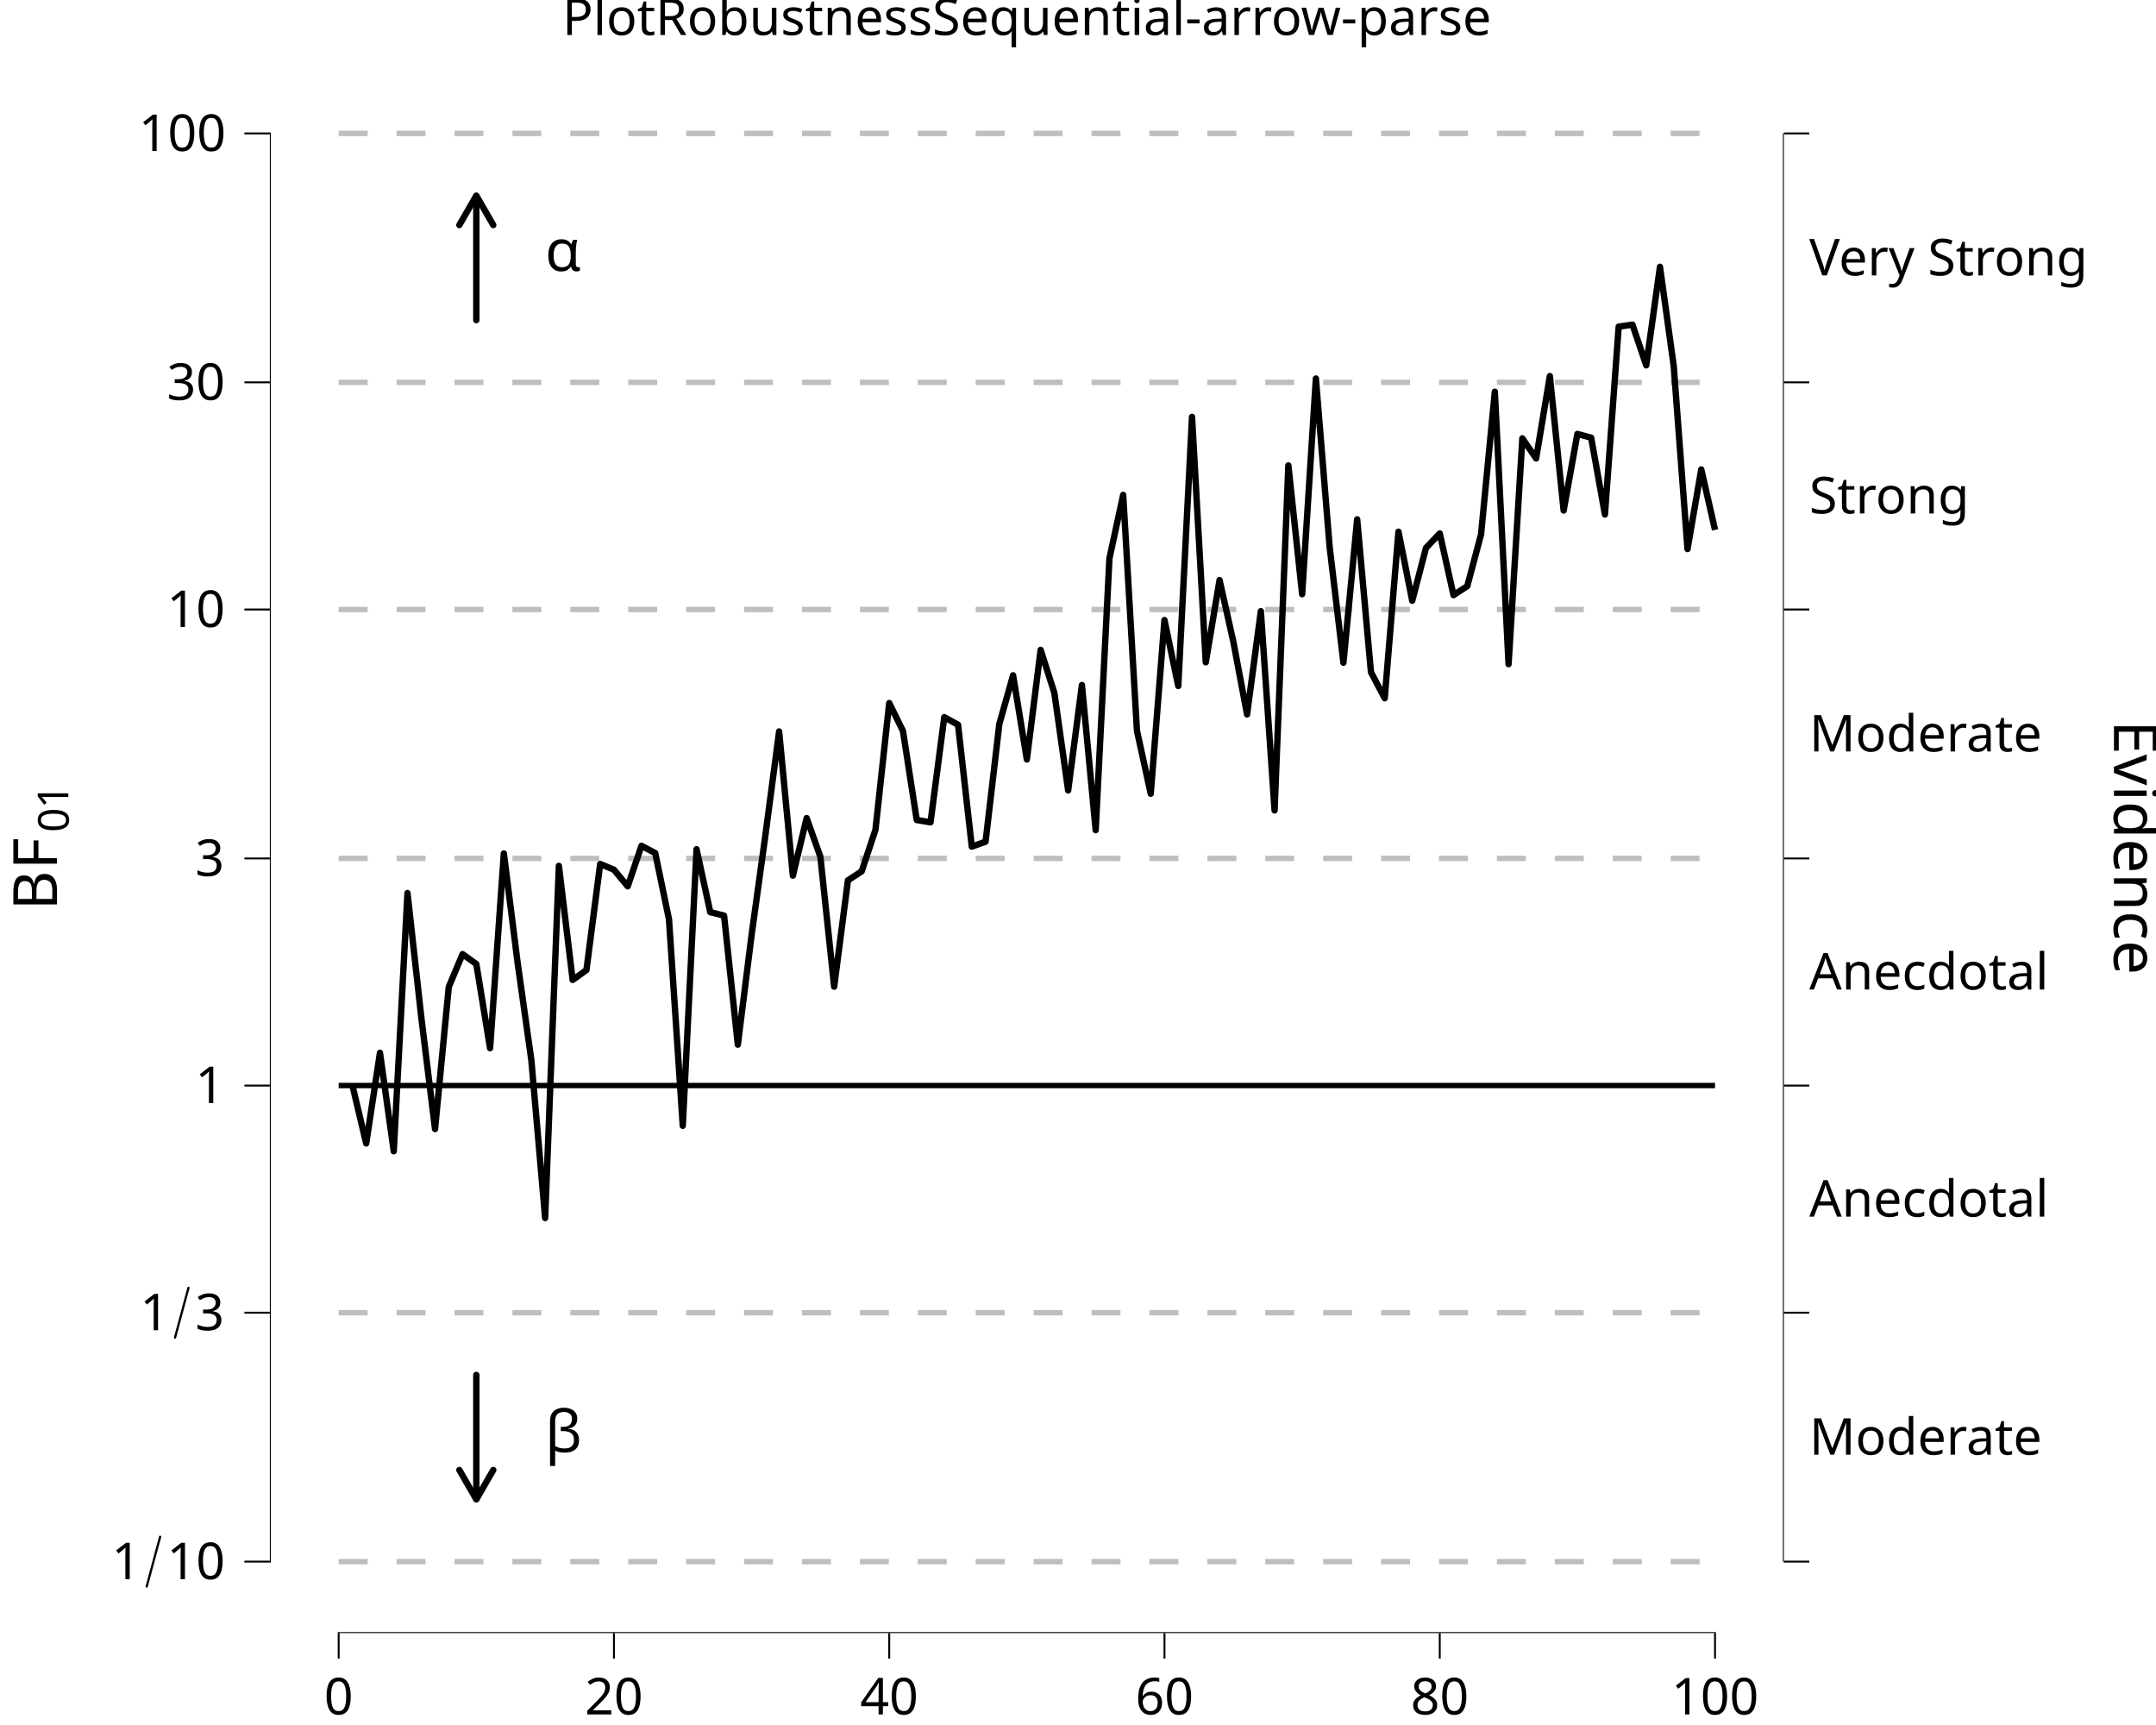
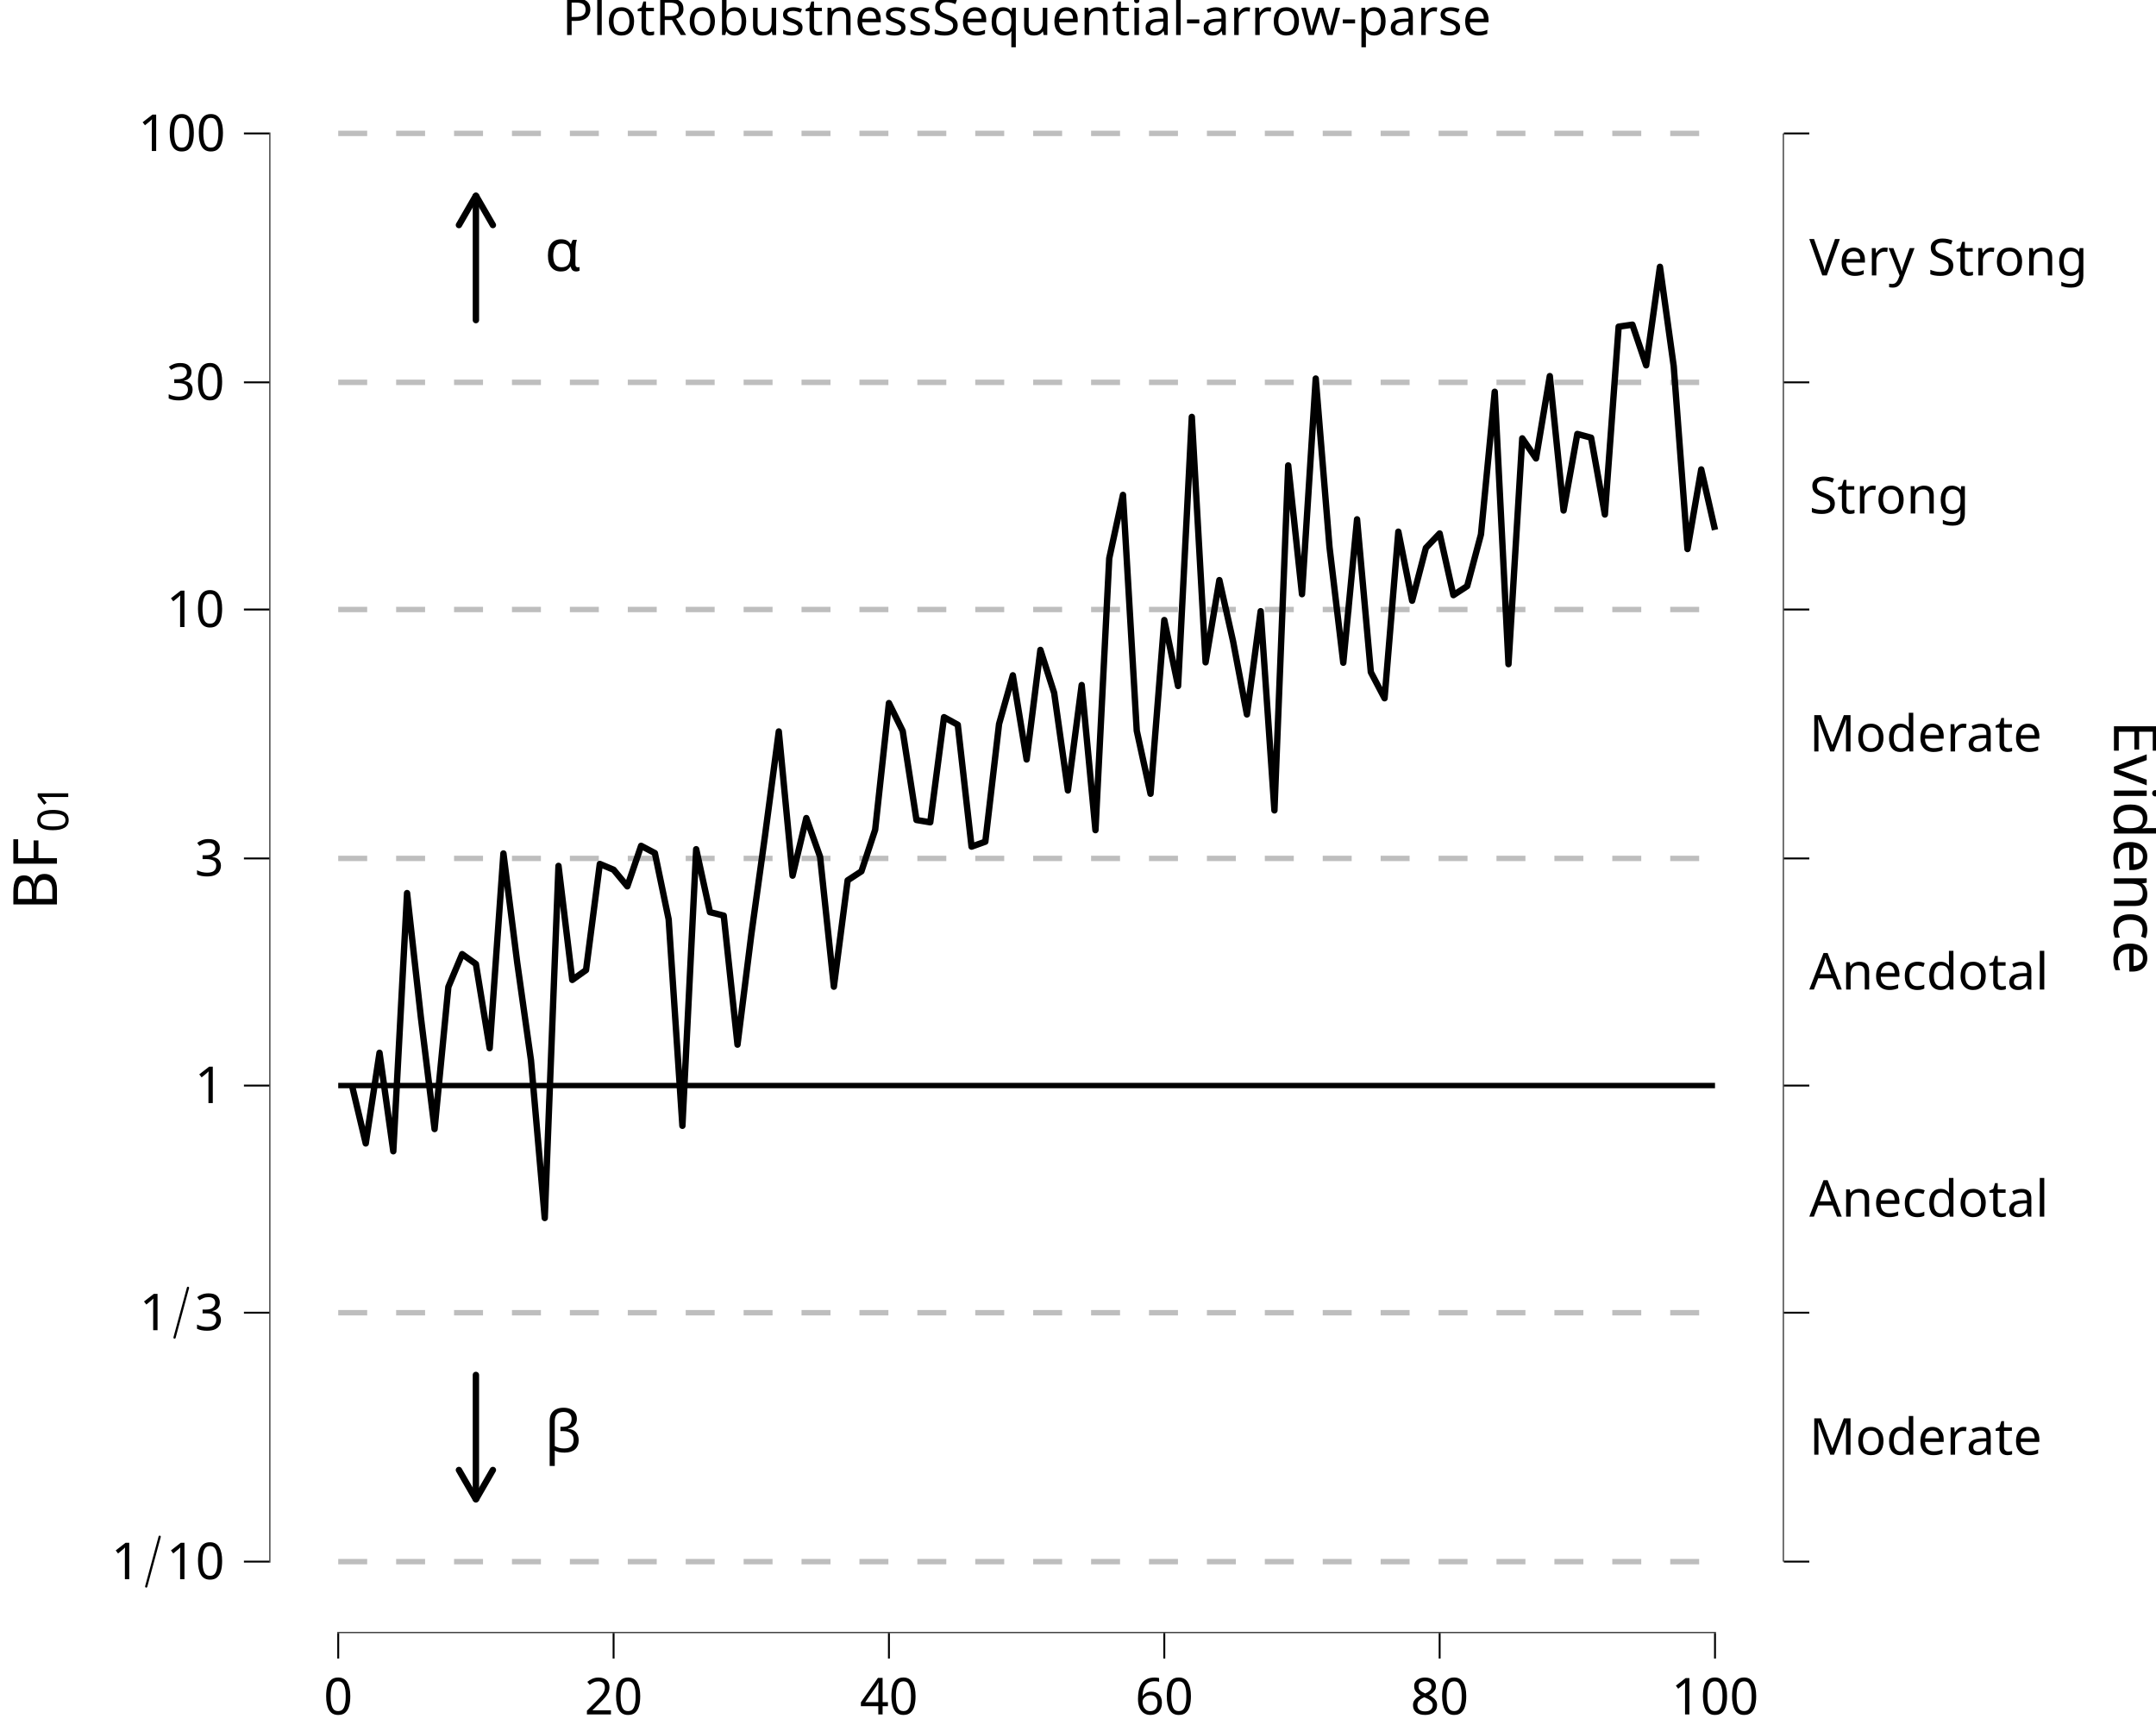
<svg xmlns="http://www.w3.org/2000/svg" class="svglite" data-engine-version="2.0" width="720.00pt" height="576.00pt" viewBox="0 0 720.00 576.00">
  <defs>
    <style type="text/css">
    .svglite line, .svglite polyline, .svglite polygon, .svglite path, .svglite rect, .svglite circle {
      fill: none;
      stroke: #000000;
      stroke-linecap: round;
      stroke-linejoin: round;
      stroke-miterlimit: 10.00;
    }
  </style>
  </defs>
  <rect width="100%" height="100%" style="stroke: none; fill: #FFFFFF;" />
  <defs>
    <clipPath id="cpMC4wMHw3MjAuMDB8MC4wMHw1NzYuMDA=">
      <rect x="0.00" y="0.00" width="720.00" height="576.00" />
    </clipPath>
  </defs>
  <g clip-path="url(#cpMC4wMHw3MjAuMDB8MC4wMHw1NzYuMDA=)">
-     <rect x="0.00" y="0.00" width="720.00" height="576.00" style="stroke-width: 10.67; stroke: none;" />
+     <rect x="-0" y="0.00" width="720.00" height="576.00" style="stroke-width: 10.67; stroke: none;" />
  </g>
  <defs>
-     <clipPath id="cpOTAuMTJ8NTk1LjcyfDIwLjcxfDU0NS4yOQ==">
-       <rect x="90.12" y="20.71" width="505.60" height="524.59" />
+     <clipPath id="cpODkuOTZ8NTk1LjcyfDIwLjcxfDU0NS4yOQ==">
+       <rect x="89.96" y="20.71" width="505.76" height="524.59" />
    </clipPath>
  </defs>
-   <g clip-path="url(#cpOTAuMTJ8NTk1LjcyfDIwLjcxfDU0NS4yOQ==)">
-     <rect x="90.12" y="20.71" width="505.60" height="524.59" style="stroke-width: 10.67; stroke: none;" />
-     <line x1="113.10" y1="521.45" x2="572.74" y2="521.45" style="stroke-width: 1.81; stroke: #BEBEBE; stroke-dasharray: 9.67,9.67; stroke-linecap: butt;" />
-     <line x1="113.10" y1="438.33" x2="572.74" y2="438.33" style="stroke-width: 1.81; stroke: #BEBEBE; stroke-dasharray: 9.67,9.67; stroke-linecap: butt;" />
-     <line x1="113.10" y1="362.48" x2="572.74" y2="362.48" style="stroke-width: 1.81; stroke-linecap: butt;" />
-     <line x1="113.10" y1="286.64" x2="572.74" y2="286.64" style="stroke-width: 1.81; stroke: #BEBEBE; stroke-dasharray: 9.67,9.67; stroke-linecap: butt;" />
-     <line x1="113.10" y1="203.52" x2="572.74" y2="203.52" style="stroke-width: 1.81; stroke: #BEBEBE; stroke-dasharray: 9.67,9.67; stroke-linecap: butt;" />
-     <line x1="113.10" y1="127.67" x2="572.74" y2="127.67" style="stroke-width: 1.81; stroke: #BEBEBE; stroke-dasharray: 9.67,9.67; stroke-linecap: butt;" />
-     <line x1="113.10" y1="44.55" x2="572.74" y2="44.55" style="stroke-width: 1.81; stroke: #BEBEBE; stroke-dasharray: 9.67,9.67; stroke-linecap: butt;" />
-     <polyline points="117.70,362.48 122.29,381.81 126.89,351.54 131.49,384.42 136.08,298.21 140.68,339.60 145.28,377.00 149.87,329.55 154.47,318.59 159.07,321.90 163.66,350.01 168.26,284.98 172.85,321.41 177.45,354.01 182.05,406.71 186.64,289.13 191.24,327.21 195.84,323.92 200.43,288.48 205.03,290.41 209.63,295.96 214.22,282.43 218.82,284.86 223.41,306.98 228.01,375.92 232.61,283.56 237.20,304.59 241.80,305.73 246.40,348.82 250.99,312.25 255.59,279.02 260.19,244.24 264.78,292.39 269.38,273.16 273.97,286.10 278.57,329.47 283.17,293.96 287.76,290.95 292.36,277.08 296.96,234.76 301.55,244.09 306.15,273.81 310.75,274.58 315.34,239.47 319.94,242.01 324.53,282.70 329.13,281.05 333.73,241.74 338.32,225.49 342.92,253.60 347.52,217.01 352.11,231.38 356.71,263.94 361.31,228.74 365.90,277.20 370.50,186.45 375.09,165.25 379.69,243.99 384.29,265.05 388.88,207.04 393.48,229.07 398.08,139.21 402.67,221.16 407.27,193.70 411.87,214.24 416.46,238.56 421.06,204.08 425.65,270.60 430.25,155.41 434.85,198.41 439.44,126.40 444.04,182.68 448.64,221.30 453.23,173.41 457.83,224.43 462.43,233.16 467.02,177.53 471.62,200.59 476.21,182.95 480.81,178.12 485.41,198.73 490.00,195.71 494.60,178.45 499.20,130.81 503.79,221.77 508.39,146.37 512.99,153.08 517.58,125.58 522.18,170.47 526.77,144.90 531.37,146.15 535.97,171.80 540.56,109.07 545.16,108.41 549.76,121.99 554.35,89.09 558.95,122.28 563.55,183.33 568.14,156.75 572.74,176.93 " style="stroke-width: 2.13; stroke-linecap: butt;" />
-     <line x1="159.07" y1="459.11" x2="159.07" y2="500.67" style="stroke-width: 2.13; stroke-linejoin: bevel;" />
-     <polyline points="153.40,490.85 159.07,500.67 164.73,490.85 " style="stroke-width: 2.13; stroke-linejoin: bevel;" />
-     <line x1="159.07" y1="106.89" x2="159.07" y2="65.33" style="stroke-width: 2.13; stroke-linejoin: bevel;" />
-     <polyline points="164.73,75.15 159.07,65.33 153.40,75.15 " style="stroke-width: 2.13; stroke-linejoin: bevel;" />
-     <text x="182.05" y="484.86" style="font-size: 19.35px; font-family: sans;" textLength="8.97px" lengthAdjust="spacingAndGlyphs">β</text>
-     <text x="182.05" y="90.46" style="font-size: 19.35px; font-family: sans;" textLength="11.61px" lengthAdjust="spacingAndGlyphs">α</text>
-     <line x1="112.78" y1="545.29" x2="573.06" y2="545.29" style="stroke-width: 0.64; stroke-linecap: butt;" />
-     <line x1="90.12" y1="521.77" x2="90.12" y2="44.23" style="stroke-width: 0.64; stroke-linecap: butt;" />
+   <g clip-path="url(#cpODkuOTZ8NTk1LjcyfDIwLjcxfDU0NS4yOQ==)">
+     <rect x="89.96" y="20.71" width="505.76" height="524.59" style="stroke-width: 10.67; stroke: none;" />
+     <line x1="112.95" y1="521.45" x2="572.73" y2="521.45" style="stroke-width: 1.81; stroke: #BEBEBE; stroke-dasharray: 9.67,9.67; stroke-linecap: butt;" />
+     <line x1="112.95" y1="438.33" x2="572.73" y2="438.33" style="stroke-width: 1.81; stroke: #BEBEBE; stroke-dasharray: 9.67,9.67; stroke-linecap: butt;" />
+     <line x1="112.95" y1="362.48" x2="572.73" y2="362.48" style="stroke-width: 1.81; stroke-linecap: butt;" />
+     <line x1="112.95" y1="286.64" x2="572.73" y2="286.64" style="stroke-width: 1.81; stroke: #BEBEBE; stroke-dasharray: 9.67,9.67; stroke-linecap: butt;" />
+     <line x1="112.95" y1="203.52" x2="572.73" y2="203.52" style="stroke-width: 1.81; stroke: #BEBEBE; stroke-dasharray: 9.67,9.67; stroke-linecap: butt;" />
+     <line x1="112.95" y1="127.67" x2="572.73" y2="127.67" style="stroke-width: 1.81; stroke: #BEBEBE; stroke-dasharray: 9.67,9.67; stroke-linecap: butt;" />
+     <line x1="112.95" y1="44.55" x2="572.73" y2="44.55" style="stroke-width: 1.81; stroke: #BEBEBE; stroke-dasharray: 9.67,9.67; stroke-linecap: butt;" />
+     <polyline points="117.55,362.48 122.14,381.81 126.74,351.54 131.34,384.42 135.94,298.21 140.54,339.60 145.13,377.00 149.73,329.55 154.33,318.59 158.93,321.90 163.52,350.01 168.12,284.98 172.72,321.41 177.32,354.01 181.92,406.71 186.51,289.13 191.11,327.21 195.71,323.92 200.31,288.48 204.91,290.41 209.50,295.96 214.10,282.43 218.70,284.86 223.30,306.98 227.89,375.92 232.49,283.56 237.09,304.59 241.69,305.73 246.29,348.82 250.88,312.25 255.48,279.02 260.08,244.24 264.68,292.39 269.27,273.16 273.87,286.10 278.47,329.47 283.07,293.96 287.67,290.95 292.26,277.08 296.86,234.76 301.46,244.09 306.06,273.81 310.66,274.58 315.25,239.47 319.85,242.01 324.45,282.70 329.05,281.05 333.64,241.74 338.24,225.49 342.84,253.60 347.44,217.01 352.04,231.38 356.63,263.94 361.23,228.74 365.83,277.20 370.43,186.45 375.02,165.25 379.62,243.99 384.22,265.05 388.82,207.04 393.42,229.07 398.01,139.21 402.61,221.16 407.21,193.70 411.81,214.24 416.41,238.56 421.00,204.08 425.60,270.60 430.20,155.41 434.80,198.41 439.39,126.40 443.99,182.68 448.59,221.30 453.19,173.41 457.79,224.43 462.38,233.16 466.98,177.53 471.58,200.59 476.18,182.95 480.77,178.12 485.37,198.73 489.97,195.71 494.57,178.45 499.17,130.81 503.76,221.77 508.36,146.37 512.96,153.08 517.56,125.58 522.16,170.47 526.75,144.90 531.35,146.15 535.95,171.80 540.55,109.07 545.14,108.41 549.74,121.99 554.34,89.09 558.94,122.28 563.54,183.33 568.13,156.75 572.73,176.93 " style="stroke-width: 2.13; stroke-linecap: butt;" />
+     <line x1="158.93" y1="459.11" x2="158.93" y2="500.67" style="stroke-width: 2.13; stroke-linejoin: bevel;" />
+     <polyline points="153.26,490.85 158.93,500.67 164.60,490.85 " style="stroke-width: 2.13; stroke-linejoin: bevel;" />
+     <line x1="158.93" y1="106.89" x2="158.93" y2="65.33" style="stroke-width: 2.13; stroke-linejoin: bevel;" />
+     <polyline points="164.60,75.15 158.93,65.33 153.26,75.15 " style="stroke-width: 2.13; stroke-linejoin: bevel;" />
+     <text x="181.92" y="484.86" style="font-size: 19.35px; font-family: sans;" textLength="8.97px" lengthAdjust="spacingAndGlyphs">β</text>
+     <text x="181.92" y="90.46" style="font-size: 19.35px; font-family: sans;" textLength="11.61px" lengthAdjust="spacingAndGlyphs">α</text>
+     <line x1="112.63" y1="545.29" x2="573.05" y2="545.29" style="stroke-width: 0.64; stroke-linecap: butt;" />
+     <line x1="89.96" y1="521.77" x2="89.96" y2="44.23" style="stroke-width: 0.64; stroke-linecap: butt;" />
    <line x1="595.72" y1="521.45" x2="595.72" y2="44.55" style="stroke-width: 0.64; stroke-linecap: butt;" />
-     <rect x="90.12" y="20.71" width="505.60" height="524.59" style="stroke-width: 0.00; stroke: none;" />
+     <rect x="89.96" y="20.71" width="505.76" height="524.59" style="stroke-width: 0.00; stroke: none;" />
  </g>
  <g clip-path="url(#cpMC4wMHw3MjAuMDB8MC4wMHw1NzYuMDA=)">
-     <polyline points="90.12,545.29 90.12,20.71 " style="stroke-width: 0.00; stroke: none; stroke-linecap: butt;" />
-     <text x="37.29" y="527.30" style="font-size: 17.00px; font-family: sans;" textLength="9.46px" lengthAdjust="spacingAndGlyphs">1</text>
-     <polyline points="48.99,529.75 53.48,513.14 " style="stroke-width: 0.75;" />
-     <text x="55.73" y="527.30" style="font-size: 17.00px; font-family: sans;" textLength="18.91px" lengthAdjust="spacingAndGlyphs">10</text>
-     <text x="46.75" y="444.18" style="font-size: 17.00px; font-family: sans;" textLength="9.46px" lengthAdjust="spacingAndGlyphs">1</text>
-     <polyline points="58.45,446.63 62.94,430.02 " style="stroke-width: 0.75;" />
-     <text x="65.19" y="444.18" style="font-size: 17.00px; font-family: sans;" textLength="9.46px" lengthAdjust="spacingAndGlyphs">3</text>
-     <text x="65.19" y="368.33" style="font-size: 17.00px; font-family: sans;" textLength="9.46px" lengthAdjust="spacingAndGlyphs">1</text>
-     <text x="65.19" y="292.49" style="font-size: 17.00px; font-family: sans;" textLength="9.46px" lengthAdjust="spacingAndGlyphs">3</text>
-     <text x="55.73" y="209.37" style="font-size: 17.00px; font-family: sans;" textLength="18.91px" lengthAdjust="spacingAndGlyphs">10</text>
-     <text x="55.73" y="133.53" style="font-size: 17.00px; font-family: sans;" textLength="18.91px" lengthAdjust="spacingAndGlyphs">30</text>
-     <text x="46.28" y="50.41" style="font-size: 17.00px; font-family: sans;" textLength="28.37px" lengthAdjust="spacingAndGlyphs">100</text>
-     <polyline points="81.62,521.45 90.12,521.45 " style="stroke-width: 0.64; stroke-linecap: butt;" />
-     <polyline points="81.62,438.33 90.12,438.33 " style="stroke-width: 0.64; stroke-linecap: butt;" />
-     <polyline points="81.62,362.48 90.12,362.48 " style="stroke-width: 0.64; stroke-linecap: butt;" />
-     <polyline points="81.62,286.64 90.12,286.64 " style="stroke-width: 0.64; stroke-linecap: butt;" />
-     <polyline points="81.62,203.52 90.12,203.52 " style="stroke-width: 0.64; stroke-linecap: butt;" />
-     <polyline points="81.62,127.67 90.12,127.67 " style="stroke-width: 0.64; stroke-linecap: butt;" />
-     <polyline points="81.62,44.55 90.12,44.55 " style="stroke-width: 0.64; stroke-linecap: butt;" />
+     <polyline points="89.96,545.29 89.96,20.71 " style="stroke-width: 0.00; stroke: none; stroke-linecap: butt;" />
+     <text x="37.13" y="527.30" style="font-size: 17.00px; font-family: sans;" textLength="9.46px" lengthAdjust="spacingAndGlyphs">1</text>
+     <polyline points="48.83,529.75 53.32,513.14 " style="stroke-width: 0.75;" />
+     <text x="55.57" y="527.30" style="font-size: 17.00px; font-family: sans;" textLength="18.91px" lengthAdjust="spacingAndGlyphs">10</text>
+     <text x="46.58" y="444.18" style="font-size: 17.00px; font-family: sans;" textLength="9.46px" lengthAdjust="spacingAndGlyphs">1</text>
+     <polyline points="58.29,446.63 62.78,430.02 " style="stroke-width: 0.75;" />
+     <text x="65.03" y="444.18" style="font-size: 17.00px; font-family: sans;" textLength="9.46px" lengthAdjust="spacingAndGlyphs">3</text>
+     <text x="65.03" y="368.33" style="font-size: 17.00px; font-family: sans;" textLength="9.46px" lengthAdjust="spacingAndGlyphs">1</text>
+     <text x="65.03" y="292.49" style="font-size: 17.00px; font-family: sans;" textLength="9.46px" lengthAdjust="spacingAndGlyphs">3</text>
+     <text x="55.57" y="209.37" style="font-size: 17.00px; font-family: sans;" textLength="18.91px" lengthAdjust="spacingAndGlyphs">10</text>
+     <text x="55.57" y="133.53" style="font-size: 17.00px; font-family: sans;" textLength="18.91px" lengthAdjust="spacingAndGlyphs">30</text>
+     <text x="46.12" y="50.41" style="font-size: 17.00px; font-family: sans;" textLength="28.37px" lengthAdjust="spacingAndGlyphs">100</text>
+     <polyline points="81.46,521.45 89.96,521.45 " style="stroke-width: 0.64; stroke-linecap: butt;" />
+     <polyline points="81.46,438.33 89.96,438.33 " style="stroke-width: 0.64; stroke-linecap: butt;" />
+     <polyline points="81.46,362.48 89.96,362.48 " style="stroke-width: 0.64; stroke-linecap: butt;" />
+     <polyline points="81.46,286.64 89.96,286.64 " style="stroke-width: 0.64; stroke-linecap: butt;" />
+     <polyline points="81.46,203.52 89.96,203.52 " style="stroke-width: 0.64; stroke-linecap: butt;" />
+     <polyline points="81.46,127.67 89.96,127.67 " style="stroke-width: 0.64; stroke-linecap: butt;" />
+     <polyline points="81.46,44.55 89.96,44.55 " style="stroke-width: 0.64; stroke-linecap: butt;" />
    <polyline points="595.72,545.29 595.72,20.71 " style="stroke-width: 0.00; stroke: none; stroke-linecap: butt;" />
    <polyline points="604.22,521.45 595.72,521.45 " style="stroke-width: 0.64; stroke-linecap: butt;" />
    <polyline points="604.22,479.89 595.72,479.89 " style="stroke-width: 0.64; stroke: none; stroke-linecap: butt;" />
    <polyline points="604.22,438.33 595.72,438.33 " style="stroke-width: 0.64; stroke-linecap: butt;" />
    <polyline points="604.22,400.41 595.72,400.41 " style="stroke-width: 0.64; stroke: none; stroke-linecap: butt;" />
    <polyline points="604.22,362.48 595.72,362.48 " style="stroke-width: 0.64; stroke-linecap: butt;" />
    <polyline points="604.22,324.56 595.72,324.56 " style="stroke-width: 0.64; stroke: none; stroke-linecap: butt;" />
    <polyline points="604.22,286.64 595.72,286.64 " style="stroke-width: 0.64; stroke-linecap: butt;" />
    <polyline points="604.22,245.08 595.72,245.08 " style="stroke-width: 0.64; stroke: none; stroke-linecap: butt;" />
    <polyline points="604.22,203.52 595.72,203.52 " style="stroke-width: 0.64; stroke-linecap: butt;" />
    <polyline points="604.22,165.60 595.72,165.60 " style="stroke-width: 0.64; stroke: none; stroke-linecap: butt;" />
    <polyline points="604.22,127.67 595.72,127.67 " style="stroke-width: 0.64; stroke-linecap: butt;" />
    <polyline points="604.22,86.11 595.72,86.11 " style="stroke-width: 0.64; stroke: none; stroke-linecap: butt;" />
    <polyline points="604.22,44.55 595.72,44.55 " style="stroke-width: 0.64; stroke-linecap: butt;" />
    <text x="604.22" y="485.74" style="font-size: 17.00px; font-family: sans;" textLength="71.83px" lengthAdjust="spacingAndGlyphs">Moderate</text>
    <text x="604.22" y="406.26" style="font-size: 17.00px; font-family: sans;" textLength="75.62px" lengthAdjust="spacingAndGlyphs">Anecdotal</text>
    <text x="604.22" y="330.41" style="font-size: 17.00px; font-family: sans;" textLength="75.62px" lengthAdjust="spacingAndGlyphs">Anecdotal</text>
    <text x="604.22" y="250.93" style="font-size: 17.00px; font-family: sans;" textLength="71.83px" lengthAdjust="spacingAndGlyphs">Moderate</text>
    <text x="604.22" y="171.45" style="font-size: 17.00px; font-family: sans;" textLength="50.09px" lengthAdjust="spacingAndGlyphs">Strong</text>
    <text x="604.22" y="91.96" style="font-size: 17.00px; font-family: sans;" textLength="89.78px" lengthAdjust="spacingAndGlyphs">Very Strong</text>
-     <polyline points="90.12,545.29 595.72,545.29 " style="stroke-width: 0.00; stroke: none; stroke-linecap: butt;" />
-     <polyline points="113.10,553.80 113.10,545.29 " style="stroke-width: 0.64; stroke-linecap: butt;" />
-     <polyline points="205.03,553.80 205.03,545.29 " style="stroke-width: 0.64; stroke-linecap: butt;" />
-     <polyline points="296.96,553.80 296.96,545.29 " style="stroke-width: 0.64; stroke-linecap: butt;" />
-     <polyline points="388.88,553.80 388.88,545.29 " style="stroke-width: 0.64; stroke-linecap: butt;" />
-     <polyline points="480.81,553.80 480.81,545.29 " style="stroke-width: 0.64; stroke-linecap: butt;" />
-     <polyline points="572.74,553.80 572.74,545.29 " style="stroke-width: 0.64; stroke-linecap: butt;" />
-     <text x="113.10" y="572.47" text-anchor="middle" style="font-size: 17.00px; font-family: sans;" textLength="9.46px" lengthAdjust="spacingAndGlyphs">0</text>
-     <text x="205.03" y="572.47" text-anchor="middle" style="font-size: 17.00px; font-family: sans;" textLength="18.91px" lengthAdjust="spacingAndGlyphs">20</text>
-     <text x="296.96" y="572.47" text-anchor="middle" style="font-size: 17.00px; font-family: sans;" textLength="18.91px" lengthAdjust="spacingAndGlyphs">40</text>
-     <text x="388.88" y="572.47" text-anchor="middle" style="font-size: 17.00px; font-family: sans;" textLength="18.91px" lengthAdjust="spacingAndGlyphs">60</text>
-     <text x="480.81" y="572.47" text-anchor="middle" style="font-size: 17.00px; font-family: sans;" textLength="18.91px" lengthAdjust="spacingAndGlyphs">80</text>
-     <text x="572.74" y="572.47" text-anchor="middle" style="font-size: 17.00px; font-family: sans;" textLength="28.37px" lengthAdjust="spacingAndGlyphs">100</text>
+     <polyline points="89.96,545.29 595.72,545.29 " style="stroke-width: 0.00; stroke: none; stroke-linecap: butt;" />
+     <polyline points="112.95,553.80 112.95,545.29 " style="stroke-width: 0.64; stroke-linecap: butt;" />
+     <polyline points="204.91,553.80 204.91,545.29 " style="stroke-width: 0.64; stroke-linecap: butt;" />
+     <polyline points="296.86,553.80 296.86,545.29 " style="stroke-width: 0.64; stroke-linecap: butt;" />
+     <polyline points="388.82,553.80 388.82,545.29 " style="stroke-width: 0.64; stroke-linecap: butt;" />
+     <polyline points="480.77,553.80 480.77,545.29 " style="stroke-width: 0.64; stroke-linecap: butt;" />
+     <polyline points="572.73,553.80 572.73,545.29 " style="stroke-width: 0.64; stroke-linecap: butt;" />
+     <text x="112.95" y="572.47" text-anchor="middle" style="font-size: 17.00px; font-family: sans;" textLength="9.46px" lengthAdjust="spacingAndGlyphs">0</text>
+     <text x="204.91" y="572.47" text-anchor="middle" style="font-size: 17.00px; font-family: sans;" textLength="18.91px" lengthAdjust="spacingAndGlyphs">20</text>
+     <text x="296.86" y="572.47" text-anchor="middle" style="font-size: 17.00px; font-family: sans;" textLength="18.91px" lengthAdjust="spacingAndGlyphs">40</text>
+     <text x="388.82" y="572.47" text-anchor="middle" style="font-size: 17.00px; font-family: sans;" textLength="18.91px" lengthAdjust="spacingAndGlyphs">60</text>
+     <text x="480.77" y="572.47" text-anchor="middle" style="font-size: 17.00px; font-family: sans;" textLength="18.91px" lengthAdjust="spacingAndGlyphs">80</text>
+     <text x="572.73" y="572.47" text-anchor="middle" style="font-size: 17.00px; font-family: sans;" textLength="28.37px" lengthAdjust="spacingAndGlyphs">100</text>
    <text transform="translate(19.02,303.98) rotate(-90)" style="font-size: 20.40px; font-family: sans;" textLength="13.61px" lengthAdjust="spacingAndGlyphs">B</text>
    <text transform="translate(19.02,290.37) rotate(-90)" style="font-size: 20.40px; font-family: sans;" textLength="12.46px" lengthAdjust="spacingAndGlyphs">F</text>
-     <text transform="translate(22.96,277.91) rotate(-90)" style="font-size: 14.28px; font-family: sans;" textLength="7.94px" lengthAdjust="spacingAndGlyphs">0</text>
-     <text transform="translate(22.81,269.97) rotate(-90)" style="font-size: 14.28px; font-family: sans;" textLength="7.94px" lengthAdjust="spacingAndGlyphs">1</text>
+     <text transform="translate(22.79,277.91) rotate(-90)" style="font-size: 14.28px; font-family: sans;" textLength="7.94px" lengthAdjust="spacingAndGlyphs">0</text>
+     <text transform="translate(22.79,269.97) rotate(-90)" style="font-size: 14.28px; font-family: sans;" textLength="7.94px" lengthAdjust="spacingAndGlyphs">1</text>
    <text transform="translate(705.96,283.00) rotate(90)" text-anchor="middle" style="font-size: 20.40px; font-family: sans;" textLength="83.94px" lengthAdjust="spacingAndGlyphs">Evidence</text>
-     <text x="342.92" y="11.70" text-anchor="middle" style="font-size: 17.00px; font-family: sans;" textLength="295.81px" lengthAdjust="spacingAndGlyphs">PlotRobustnessSequential-arrow-parse</text>
+     <text x="342.84" y="11.70" text-anchor="middle" style="font-size: 17.00px; font-family: sans;" textLength="295.81px" lengthAdjust="spacingAndGlyphs">PlotRobustnessSequential-arrow-parse</text>
  </g>
</svg>
